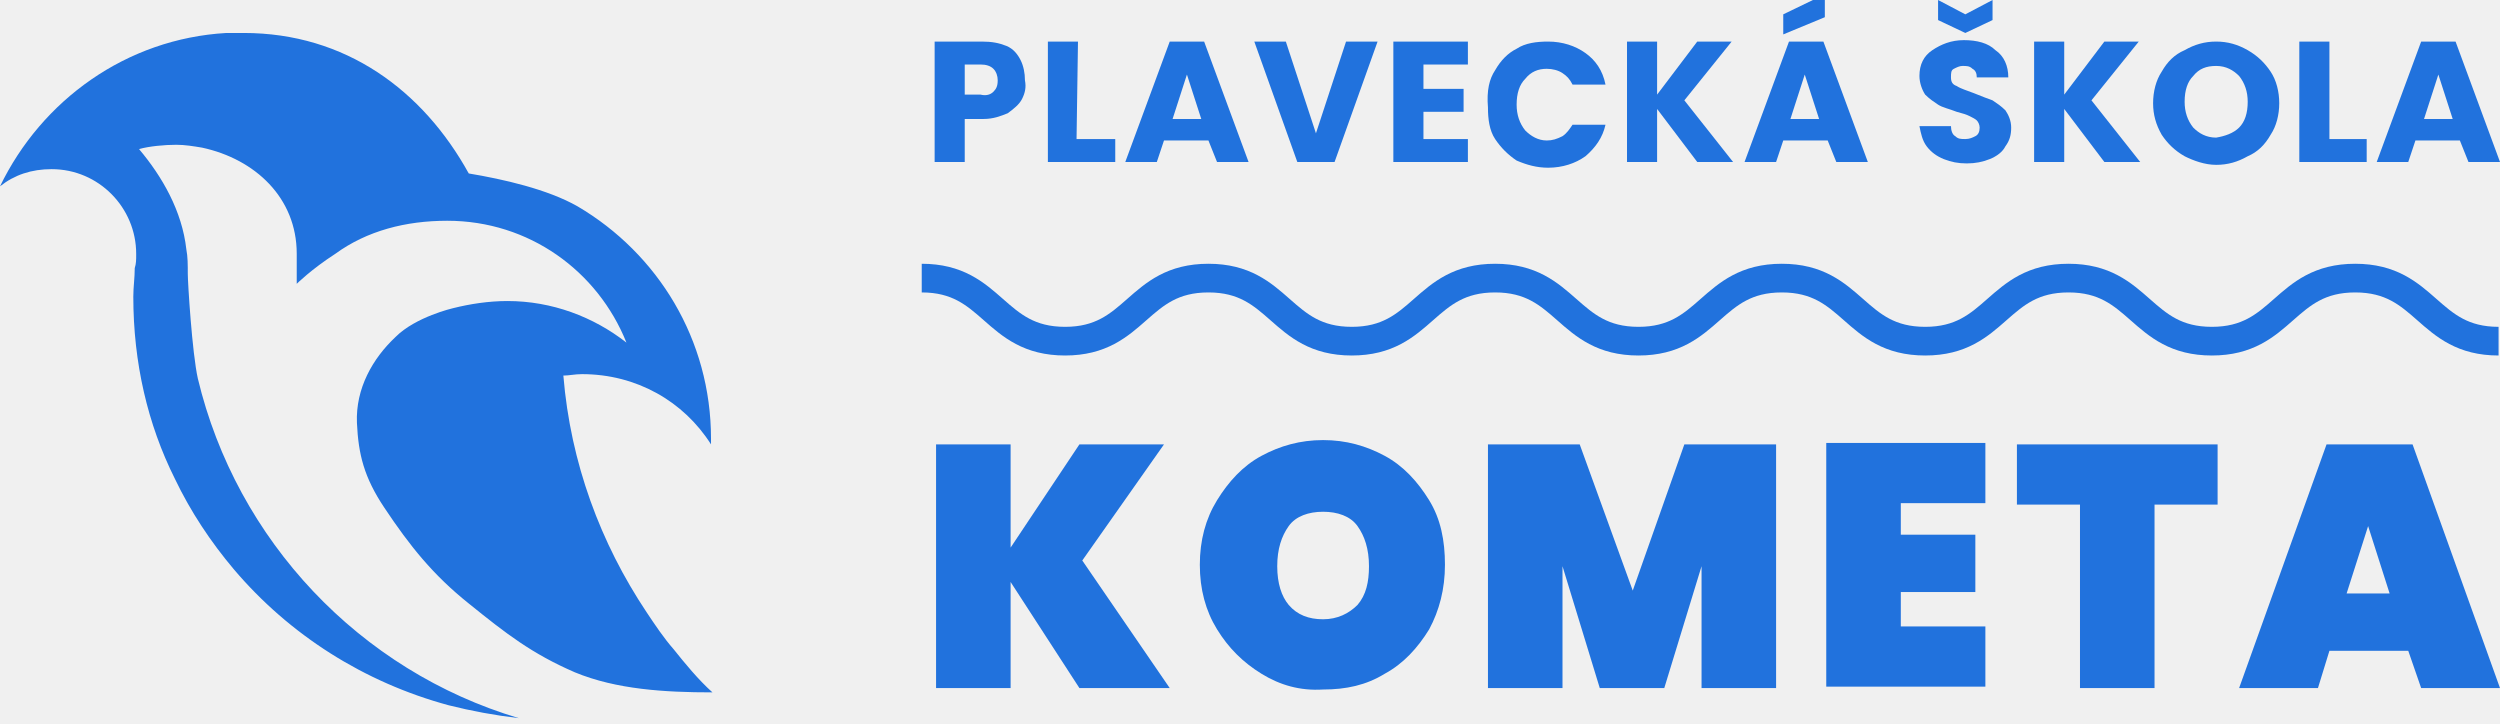
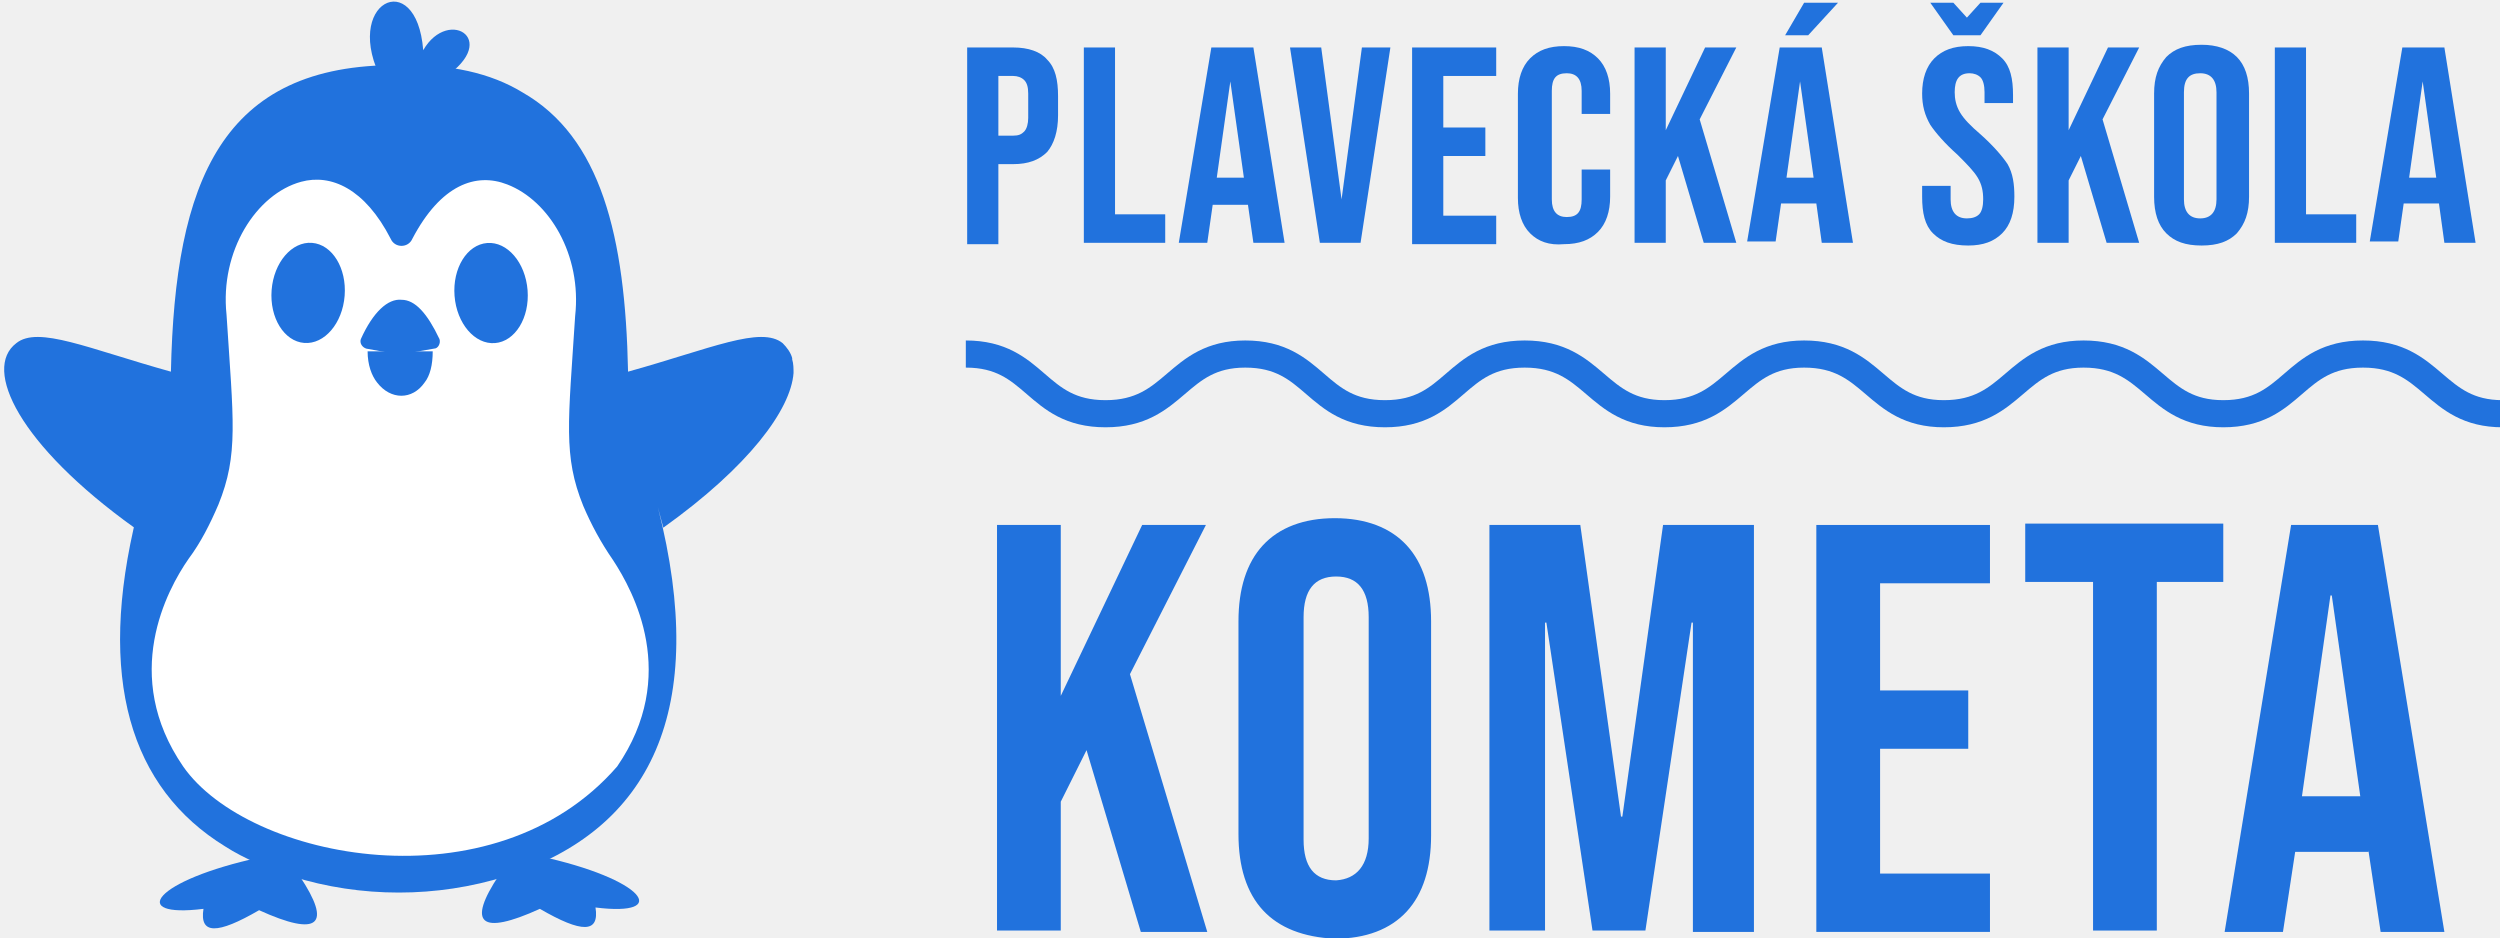
- <svg xmlns="http://www.w3.org/2000/svg" version="1.1" id="Vrstva_1" x="0px" y="0px" viewBox="0 0 174.4 50.5" style="enable-background:new 0 0 174.4 50.5;" xml:space="preserve">
+ <svg xmlns="http://www.w3.org/2000/svg" version="1.1" id="Vrstva_1" x="0px" y="0px" viewBox="0 0 184.3 69.1" style="enable-background:new 0 0 184.3 69.1;" xml:space="preserve">
  <style type="text/css">
	.st0{fill:#2172DD;}
	.st1{fill:none;stroke:#2172DD;stroke-width:2;stroke-miterlimit:10;}
+ 	.st2{fill-rule:evenodd;clip-rule:evenodd;fill:#2172DD;}
+ 	.st3{opacity:0.55;}
+ 	.st4{fill:#FFFFFF;}
+ 	.st5{fill:none;stroke:#371A45;stroke-width:0;stroke-miterlimit:10;}
</style>
  <g>
-     <path class="st0" d="M75.3,48l-4.8-7.4V48h-5.2V31h5.2v7.2l4.8-7.2h5.9l-5.7,8.1l6.1,8.9H75.3z" />
-     <path class="st0" d="M88,47c-1.3-0.8-2.3-1.8-3.1-3.1c-0.8-1.3-1.2-2.8-1.2-4.5s0.4-3.2,1.2-4.5s1.8-2.4,3.1-3.1   c1.3-0.7,2.7-1.1,4.3-1.1s3,0.4,4.3,1.1s2.3,1.8,3.1,3.1c0.8,1.3,1.1,2.8,1.1,4.5s-0.4,3.2-1.1,4.5c-0.8,1.3-1.8,2.4-3.1,3.1   c-1.3,0.8-2.7,1.1-4.3,1.1C90.7,48.2,89.3,47.8,88,47z M94.7,42.2c0.6-0.7,0.8-1.6,0.8-2.7c0-1.2-0.3-2.1-0.8-2.8s-1.4-1-2.4-1   s-1.9,0.3-2.4,1s-0.8,1.6-0.8,2.8c0,1.2,0.3,2.1,0.8,2.7c0.6,0.7,1.4,1,2.4,1S94.1,42.8,94.7,42.2z" />
-     <path class="st0" d="M123.9,31v17h-5.2v-8.5l-2.6,8.5h-4.5l-2.6-8.5V48h-5.2V31h6.4l3.7,10.2l3.6-10.2H123.9z" />
-     <path class="st0" d="M132.6,35.2v2.1h5.2v4h-5.2v2.4h5.9v4.2h-11.1v-17h11.1v4.2h-5.9V35.2z" />
-     <path class="st0" d="M154.7,31v4.2h-4.4V48h-5.2V35.2h-4.4V31C140.7,31,154.7,31,154.7,31z" />
-     <path class="st0" d="M168,45.4h-5.5l-0.8,2.6h-5.5l6.1-17h6l6.1,17h-5.5L168,45.4z M166.7,41.4l-1.5-4.7l-1.5,4.7H166.7z" />
+     <path class="st0" d="M71.4,3.5h3.3c1.1,0,2,0.3,2.5,0.9c0.6,0.6,0.8,1.5,0.8,2.7v1.4c0,1.2-0.3,2.1-0.8,2.7   c-0.6,0.6-1.4,0.9-2.5,0.9h-1.1v5.9h-2.3V3.5z M74.7,10c0.4,0,0.6-0.1,0.8-0.3c0.2-0.2,0.3-0.6,0.3-1V6.9c0-0.5-0.1-0.8-0.3-1   c-0.2-0.2-0.5-0.3-0.8-0.3h-1.1V10H74.7z" />
+     <path class="st0" d="M79.9,3.5h2.3v12.3h3.7v2.1h-6V3.5z" />
+     <path class="st0" d="M89.3,3.5h3.1l2.3,14.4h-2.3L92,15.1v0h-2.6L89,17.9h-2.1L89.3,3.5z M91.7,13.1l-1-7.1h0l-1,7.1H91.7z" />
+     <path class="st0" d="M95.1,3.5h2.3l1.5,11.2h0l1.5-11.2h2.1l-2.2,14.4h-3L95.1,3.5z" />
+     <path class="st0" d="M104.1,3.5h6.2v2.1h-3.9v3.8h3.1v2.1h-3.1v4.4h3.9v2.1h-6.2V3.5z" />
+     <path class="st0" d="M112.8,17.2c-0.6-0.6-0.9-1.5-0.9-2.6V6.9c0-1.1,0.3-2,0.9-2.6c0.6-0.6,1.4-0.9,2.5-0.9c1.1,0,1.9,0.3,2.5,0.9   c0.6,0.6,0.9,1.5,0.9,2.6v1.5h-2.1V6.7c0-0.9-0.4-1.3-1.1-1.3c-0.8,0-1.1,0.4-1.1,1.3v8c0,0.9,0.4,1.3,1.1,1.3   c0.8,0,1.1-0.4,1.1-1.3v-2.2h2.1v2c0,1.1-0.3,2-0.9,2.6c-0.6,0.6-1.4,0.9-2.5,0.9C114.2,18.1,113.4,17.8,112.8,17.2z" />
+     <path class="st0" d="M120.5,3.5h2.3v6.1l2.9-6.1h2.3l-2.7,5.3l2.7,9.1h-2.4l-1.9-6.4l-0.9,1.8v4.6h-2.3V3.5z" />
+     <path class="st0" d="M131.2,3.5h3.1l2.3,14.4h-2.3l-0.4-2.9v0h-2.6l-0.4,2.8h-2.1L131.2,3.5z M133,0.2h2.5l-2.2,2.4h-1.7L133,0.2z    M133.7,13.1l-1-7.1h0l-1,7.1H133.7z" />
+     <path class="st0" d="M142.5,17.2c-0.6-0.6-0.8-1.5-0.8-2.7v-0.8h2.1v1c0,0.9,0.4,1.4,1.2,1.4c0.4,0,0.7-0.1,0.9-0.3   c0.2-0.2,0.3-0.6,0.3-1.1c0-0.6-0.1-1.1-0.4-1.6c-0.3-0.5-0.8-1-1.5-1.7c-0.9-0.8-1.6-1.6-2-2.2c-0.4-0.7-0.6-1.4-0.6-2.3   c0-1.1,0.3-2,0.9-2.6c0.6-0.6,1.4-0.9,2.5-0.9c1.1,0,1.9,0.3,2.5,0.9c0.6,0.6,0.8,1.5,0.8,2.7v0.6h-2.1V6.8c0-0.5-0.1-0.9-0.3-1.1   c-0.2-0.2-0.5-0.3-0.8-0.3c-0.8,0-1.1,0.5-1.1,1.4c0,0.5,0.1,1,0.4,1.5c0.3,0.5,0.8,1,1.5,1.6c0.9,0.8,1.6,1.6,2,2.2   c0.4,0.7,0.5,1.5,0.5,2.4c0,1.2-0.3,2.1-0.9,2.7c-0.6,0.6-1.4,0.9-2.5,0.9C143.9,18.1,143.1,17.8,142.5,17.2z M142.3,0.2h1.7l1,1.1   l1-1.1h1.7l-1.7,2.4H144L142.3,0.2z" />
+     <path class="st0" d="M150.2,3.5h2.3v6.1l2.9-6.1h2.3l-2.7,5.3l2.7,9.1h-2.4l-1.9-6.4l-0.9,1.8v4.6h-2.3V3.5z" />
+     <path class="st0" d="M159.7,17.2c-0.6-0.6-0.9-1.5-0.9-2.7V6.9c0-1.2,0.3-2,0.9-2.7c0.6-0.6,1.4-0.9,2.6-0.9c1.1,0,2,0.3,2.6,0.9   c0.6,0.6,0.9,1.5,0.9,2.7v7.6c0,1.2-0.3,2-0.9,2.7c-0.6,0.6-1.4,0.9-2.6,0.9C161.1,18.1,160.3,17.8,159.7,17.2z M163.4,14.7V6.8   c0-0.9-0.4-1.4-1.2-1.4S161,5.8,161,6.8v7.9c0,0.9,0.4,1.4,1.2,1.4S163.4,15.6,163.4,14.7z" />
+     <path class="st0" d="M167.7,3.5h2.3v12.3h3.7v2.1h-6V3.5z" />
+     <path class="st0" d="M177.1,3.5h3.1l2.3,14.4h-2.3l-0.4-2.9v0h-2.6l-0.4,2.8h-2.1L177.1,3.5z M179.6,13.1l-1-7.1h0l-1,7.1H179.6z" />
  </g>
  <g>
-     <path class="st1" d="M174.3,23.8c-5,0-5-4.4-10-4.4s-5,4.4-10,4.4s-5-4.4-10-4.4s-5,4.4-10,4.4s-5-4.4-10-4.4s-5,4.4-10,4.4   s-5-4.4-10-4.4s-5,4.4-10,4.4s-5-4.4-10-4.4s-5,4.4-10,4.4s-5-4.4-10-4.4" />
+     <path class="st0" d="M73.5,38.7h4.7v12.6l6-12.6h4.7l-5.6,11l5.7,19h-4.9l-4-13.4l-1.9,3.8v9.5h-4.7V38.7z" />
+     <path class="st0" d="M93.1,67.1c-1.2-1.3-1.8-3.2-1.8-5.6V45.8c0-2.4,0.6-4.3,1.8-5.6c1.2-1.3,3-2,5.3-2c2.3,0,4.1,0.7,5.3,2   c1.2,1.3,1.8,3.2,1.8,5.6v15.8c0,2.4-0.6,4.3-1.8,5.6c-1.2,1.3-3,2-5.3,2C96.1,69.1,94.3,68.4,93.1,67.1z M100.9,61.8V45.5   c0-2-0.8-3-2.4-3c-1.6,0-2.4,1-2.4,3v16.4c0,2,0.8,3,2.4,3C100,64.8,100.9,63.8,100.9,61.8z" />
+     <path class="st0" d="M109.8,38.7h6.7l3,21.5h0.1l3-21.5h6.7v30h-4.5V45.9h-0.1l-3.4,22.7h-3.9L114,45.9h-0.1v22.7h-4.1V38.7z" />
+     <path class="st0" d="M133.9,38.7h12.8v4.3h-8.1v7.9h6.5v4.3h-6.5v9.2h8.1v4.3h-12.8V38.7z" />
+     <path class="st0" d="M154.2,42.9h-4.9v-4.3h14.6v4.3h-4.9v25.7h-4.7V42.9z" />
+     <path class="st0" d="M168.9,38.7h6.4l4.9,30h-4.7l-0.9-6v0.1h-5.4l-0.9,5.9H164L168.9,38.7z M174,58.7l-2.1-14.8h-0.1l-2.1,14.8   H174z" />
  </g>
  <g>
-     <path class="st0" d="M71.3,6.9c-0.2,0.4-0.6,0.7-1,1c-0.5,0.2-1,0.4-1.7,0.4h-1.3v3h-2.1V2.9h3.3c0.7,0,1.2,0.1,1.7,0.3   s0.8,0.6,1,1s0.3,0.9,0.3,1.4C71.6,6.1,71.5,6.5,71.3,6.9z M69.3,6.4c0.2-0.2,0.3-0.4,0.3-0.8c0-0.3-0.1-0.6-0.3-0.8   c-0.2-0.2-0.5-0.3-0.9-0.3h-1.1v2.1h1.1C68.8,6.7,69.1,6.6,69.3,6.4z" />
-     <path class="st0" d="M75.1,9.7h2.7v1.6h-4.7V2.9h2.1L75.1,9.7L75.1,9.7z" />
-     <path class="st0" d="M84.3,9.8h-3.1l-0.5,1.5h-2.2l3.1-8.4H84l3.1,8.4h-2.2L84.3,9.8z M83.8,8.3l-1-3.1l-1,3.1H83.8z" />
-     <path class="st0" d="M96.1,2.9l-3,8.4h-2.6l-3-8.4h2.2l2.1,6.4l2.1-6.4H96.1z" />
-     <path class="st0" d="M99.3,4.5v1.7h2.8v1.6h-2.8v1.9h3.1v1.6h-5.2V2.9h5.2v1.6C102.4,4.5,99.3,4.5,99.3,4.5z" />
-     <path class="st0" d="M104.3,4.9c0.4-0.7,0.9-1.2,1.5-1.5c0.6-0.4,1.4-0.5,2.2-0.5c1,0,1.9,0.3,2.6,0.8c0.7,0.5,1.2,1.2,1.4,2.2   h-2.3c-0.2-0.4-0.4-0.6-0.7-0.8s-0.7-0.3-1.1-0.3c-0.6,0-1.1,0.2-1.5,0.7c-0.4,0.4-0.6,1-0.6,1.8c0,0.7,0.2,1.3,0.6,1.8   c0.4,0.4,0.9,0.7,1.5,0.7c0.4,0,0.7-0.1,1.1-0.3c0.3-0.2,0.5-0.5,0.7-0.8h2.3c-0.2,0.9-0.7,1.6-1.4,2.2c-0.7,0.5-1.6,0.8-2.6,0.8   c-0.8,0-1.5-0.2-2.2-0.5c-0.6-0.4-1.1-0.9-1.5-1.5s-0.5-1.4-0.5-2.2C103.7,6.3,103.9,5.5,104.3,4.9z" />
-     <path class="st0" d="M118.4,11.3l-2.8-3.7v3.7h-2.1V2.9h2.1v3.7l2.8-3.7h2.4L117.5,7l3.4,4.3C120.9,11.3,118.4,11.3,118.4,11.3z" />
-     <path class="st0" d="M127.5,9.8h-3.1l-0.5,1.5h-2.2l3.1-8.4h2.4l3.1,8.4h-2.2L127.5,9.8z M127.3,1.2l-2.9,1.2V1l2.9-1.4V1.2z    M126.9,8.3l-1-3.1l-1,3.1H126.9z" />
-     <path class="st0" d="M135.6,11.1c-0.5-0.2-0.9-0.5-1.2-0.9s-0.4-0.9-0.5-1.4h2.2c0,0.3,0.1,0.6,0.3,0.7c0.2,0.2,0.4,0.2,0.7,0.2   s0.5-0.1,0.7-0.2c0.2-0.1,0.3-0.3,0.3-0.6c0-0.2-0.1-0.4-0.2-0.5c-0.1-0.1-0.3-0.2-0.5-0.3s-0.5-0.2-0.9-0.3   c-0.5-0.2-1-0.3-1.3-0.5s-0.6-0.4-0.9-0.7c-0.2-0.3-0.4-0.8-0.4-1.3c0-0.8,0.3-1.4,0.9-1.8c0.6-0.4,1.3-0.7,2.2-0.7   s1.7,0.2,2.2,0.7c0.6,0.4,0.9,1.1,0.9,1.9h-2.2c0-0.3-0.1-0.5-0.3-0.6c-0.2-0.2-0.4-0.2-0.7-0.2c-0.2,0-0.4,0.1-0.6,0.2   c-0.2,0.1-0.2,0.3-0.2,0.6s0.1,0.5,0.4,0.6c0.3,0.2,0.7,0.3,1.2,0.5s1,0.4,1.3,0.5c0.3,0.2,0.6,0.4,0.9,0.7   c0.2,0.3,0.4,0.7,0.4,1.2s-0.1,0.9-0.4,1.3c-0.2,0.4-0.6,0.7-1.1,0.9s-1,0.3-1.6,0.3C136.6,11.4,136.1,11.3,135.6,11.1z M139,1.4   l-1.9,0.9l-1.9-0.9V0l1.9,1l1.9-1V1.4z" />
-     <path class="st0" d="M146.8,11.3L144,7.6v3.7h-2.1V2.9h2.1v3.7l2.8-3.7h2.4L145.9,7l3.4,4.3C149.3,11.3,146.8,11.3,146.8,11.3z" />
-     <path class="st0" d="M152.4,10.9c-0.7-0.4-1.2-0.9-1.6-1.5c-0.4-0.7-0.6-1.4-0.6-2.2s0.2-1.6,0.6-2.2c0.4-0.7,0.9-1.2,1.6-1.5   c0.7-0.4,1.4-0.6,2.2-0.6s1.5,0.2,2.2,0.6c0.7,0.4,1.2,0.9,1.6,1.5s0.6,1.4,0.6,2.2s-0.2,1.6-0.6,2.2c-0.4,0.7-0.9,1.2-1.6,1.5   c-0.7,0.4-1.4,0.6-2.2,0.6S153,11.2,152.4,10.9z M156.2,8.9c0.4-0.4,0.6-1,0.6-1.8c0-0.7-0.2-1.3-0.6-1.8c-0.4-0.4-0.9-0.7-1.6-0.7   c-0.7,0-1.2,0.2-1.6,0.7c-0.4,0.4-0.6,1-0.6,1.8c0,0.7,0.2,1.3,0.6,1.8c0.4,0.4,0.9,0.7,1.6,0.7C155.2,9.5,155.8,9.3,156.2,8.9z" />
-     <path class="st0" d="M162.4,9.7h2.7v1.6h-4.7V2.9h2.1v6.8C162.5,9.7,162.4,9.7,162.4,9.7z" />
-     <path class="st0" d="M171.6,9.8h-3.1l-0.5,1.5h-2.2l3.1-8.4h2.4l3.1,8.4h-2.2L171.6,9.8z M171.1,8.3l-1-3.1l-1,3.1H171.1z" />
+     <path class="st1" d="M184.5,30.5c-5.1,0-5.1-4.4-10.3-4.4s-5.1,4.4-10.3,4.4c-5.1,0-5.1-4.4-10.3-4.4c-5.1,0-5.1,4.4-10.3,4.4   c-5.1,0-5.1-4.4-10.3-4.4c-5.1,0-5.1,4.4-10.3,4.4c-5.1,0-5.1-4.4-10.3-4.4s-5.1,4.4-10.3,4.4s-5.1-4.4-10.3-4.4   c-5.1,0-5.1,4.4-10.3,4.4s-5.1-4.4-10.3-4.4" />
  </g>
-   <path class="st0" d="M13.8,26.4c-0.4-1.8-0.7-6.7-0.7-7.3c0-0.6,0-1.2-0.1-1.7l0,0c-0.3-2.7-1.7-5.1-3.3-7c0.7-0.2,1.8-0.3,2.6-0.3  c0.6,0,1.2,0.1,1.8,0.2c3.7,0.8,6.6,3.5,6.6,7.4c0,1.1,0,2.1,0,2.1s1-1,2.7-2.1c2.2-1.6,4.9-2.3,7.8-2.3c5.7,0,10.5,3.5,12.5,8.5  c-2.3-1.8-5.2-2.9-8.3-2.9c-1.3,0-2.6,0.2-3.8,0.5l0,0c0,0-2.6,0.6-4,2c-1.6,1.5-2.8,3.6-2.7,6c0.1,2.2,0.5,3.8,1.9,5.9  c1.8,2.7,3.4,4.7,5.9,6.7c2.6,2.1,4.4,3.5,7.4,4.8c2.9,1.2,6.3,1.4,9.6,1.4c-1-0.9-1.9-2-2.7-3c-0.7-0.8-1.3-1.7-1.9-2.6  c-3.2-4.8-5.3-10.4-5.8-16.5c0.4,0,0.8-0.1,1.3-0.1c3.8,0,7.1,1.9,9,4.9c0-0.1,0-0.3,0-0.4c0-6.9-3.7-12.9-9.3-16.2  c-2.1-1.2-5.2-1.9-7.6-2.3C29.5,6.3,24.1,2.3,17,2.3c-0.4,0-0.8,0-1.2,0C8.8,2.7,2.9,7,0,13c1-0.8,2.2-1.2,3.6-1.2  c3.3,0,5.9,2.7,5.9,5.9v0.1c0,0.3,0,0.6-0.1,0.9c0,0.7-0.1,1.3-0.1,2c0,4.6,1,8.9,2.9,12.7c1.1,2.3,2.5,4.4,4.1,6.3  c3.9,4.6,9.1,7.9,15,9.5c1.6,0.4,3.2,0.7,4.9,0.9C25.1,46.8,16.5,37.7,13.8,26.4z" />
+   <g>
+     <g>
+       <path class="st2" d="M36.8,64.5c-2.4,3.6-1.4,4.5,3,2.5c3.1,1.8,4.4,1.8,4.1-0.1c5.6,0.7,3.7-2.1-4.2-3.8    C38.8,63.7,37.8,64.1,36.8,64.5z" />
+     </g>
+     <g>
+       <path class="st2" d="M22.1,64.6c2.4,3.6,1.4,4.5-3,2.5c-3.1,1.8-4.4,1.8-4.1-0.1c-5.6,0.7-3.7-2.1,4.2-3.8    C20.2,63.9,21.2,64.3,22.1,64.6z" />
+     </g>
+     <g>
+       <g>
+         <path class="st0" d="M58.4,26.5c0,0,0-0.1,0-0.1c-0.1-0.4-0.4-0.8-0.7-1.1c-1.6-1.3-5.3,0.4-11.4,2.1c0,0,0,0,0,0     c-0.2-10-2-17.3-7.8-20.6c0,0,0,0,0,0l0,0c0,0,0,0,0,0c-2.3-1.4-5.3-2.1-9.1-2c-13.1-0.1-16.5,8.6-16.8,22.6     c-6.1-1.7-9.8-3.4-11.4-2.1c-2.5,1.9,0.2,7.5,8.7,13.6l0.2-1l0,0c-3,12.1-0.5,20.2,6.5,24.5c1.4,0.9,3.1,1.6,4.9,2.2     c5.1,1.6,10.7,1.6,15.8,0c10.7-3.4,15-12.3,11.2-27.2l0,0l0.4,1.5c6.3-4.5,9.4-8.7,9.6-11.4c0,0,0,0,0,0     C58.5,27.2,58.5,26.8,58.4,26.5z M46.2,27.5L46.2,27.5L46.2,27.5L46.2,27.5z" />
+       </g>
+       <g class="st3">
+         <g>
+           <g>
+             <path class="st4" d="M46.2,27.5L46.2,27.5L46.2,27.5L46.2,27.5z" />
+           </g>
+         </g>
+         <g>
+           <g>
+             <path class="st5" d="M46.2,27.5L46.2,27.5L46.2,27.5L46.2,27.5z" />
+           </g>
+         </g>
+       </g>
+       <g>
+         <g>
+           <path class="st4" d="M45.5,56.5c-9.1,10.5-27.2,6.9-32,0c-4.6-6.7-1.2-13,0.4-15.3c0.9-1.2,1.6-2.6,2.2-4      c1.5-3.7,1.1-6.2,0.6-14c-0.5-4.7,2.2-8.9,5.5-9.8c2.2-0.6,4.7,0.5,6.6,4.2c0.3,0.7,1.3,0.7,1.6,0c2.1-4,4.7-4.9,7-4      c3.1,1.2,5.5,5.2,5,9.7c-0.5,7.8-0.9,10.3,0.6,14c0.6,1.4,1.3,2.7,2.2,4C46.7,43.6,50.1,49.8,45.5,56.5z" />
+         </g>
+       </g>
+       <g>
+         <g>
+           <g>
+             <ellipse transform="matrix(7.754038e-02 -0.997 0.997 7.754038e-02 -0.5797 42.5497)" class="st0" cx="22.7" cy="21.6" rx="3.7" ry="2.7" />
+           </g>
+         </g>
+       </g>
+       <g>
+         <g>
+           <g>
+             <ellipse transform="matrix(0.997 -7.754038e-02 7.754038e-02 0.997 -1.5648 2.8753)" class="st0" cx="36.2" cy="21.6" rx="2.7" ry="3.7" />
+           </g>
+         </g>
+       </g>
+       <g>
+         <g>
+           <g>
+             <path class="st0" d="M31.9,25.9c0,1-0.2,1.8-0.6,2.3c-0.9,1.3-2.5,1.3-3.5,0c-0.4-0.5-0.7-1.3-0.7-2.3" />
+           </g>
+         </g>
+         <g>
+           <g>
+             <path class="st0" d="M32,25.7l-2.3,0.4c0,0-0.1,0-0.1,0c-0.1,0-0.2,0-0.4,0L27,25.7c-0.3-0.1-0.5-0.4-0.4-0.7c0.9-2,2-3,3-2.9       c1,0,1.9,1,2.8,2.9C32.5,25.3,32.3,25.7,32,25.7z" />
+           </g>
+         </g>
+       </g>
+       <g>
+         <g>
+           <path class="st0" d="M28.2,6c-3.1-5.8,2.5-8.6,3-2.3c1.9-3.3,6-0.6,1.1,2.3" />
+         </g>
+       </g>
+     </g>
+   </g>
</svg>
